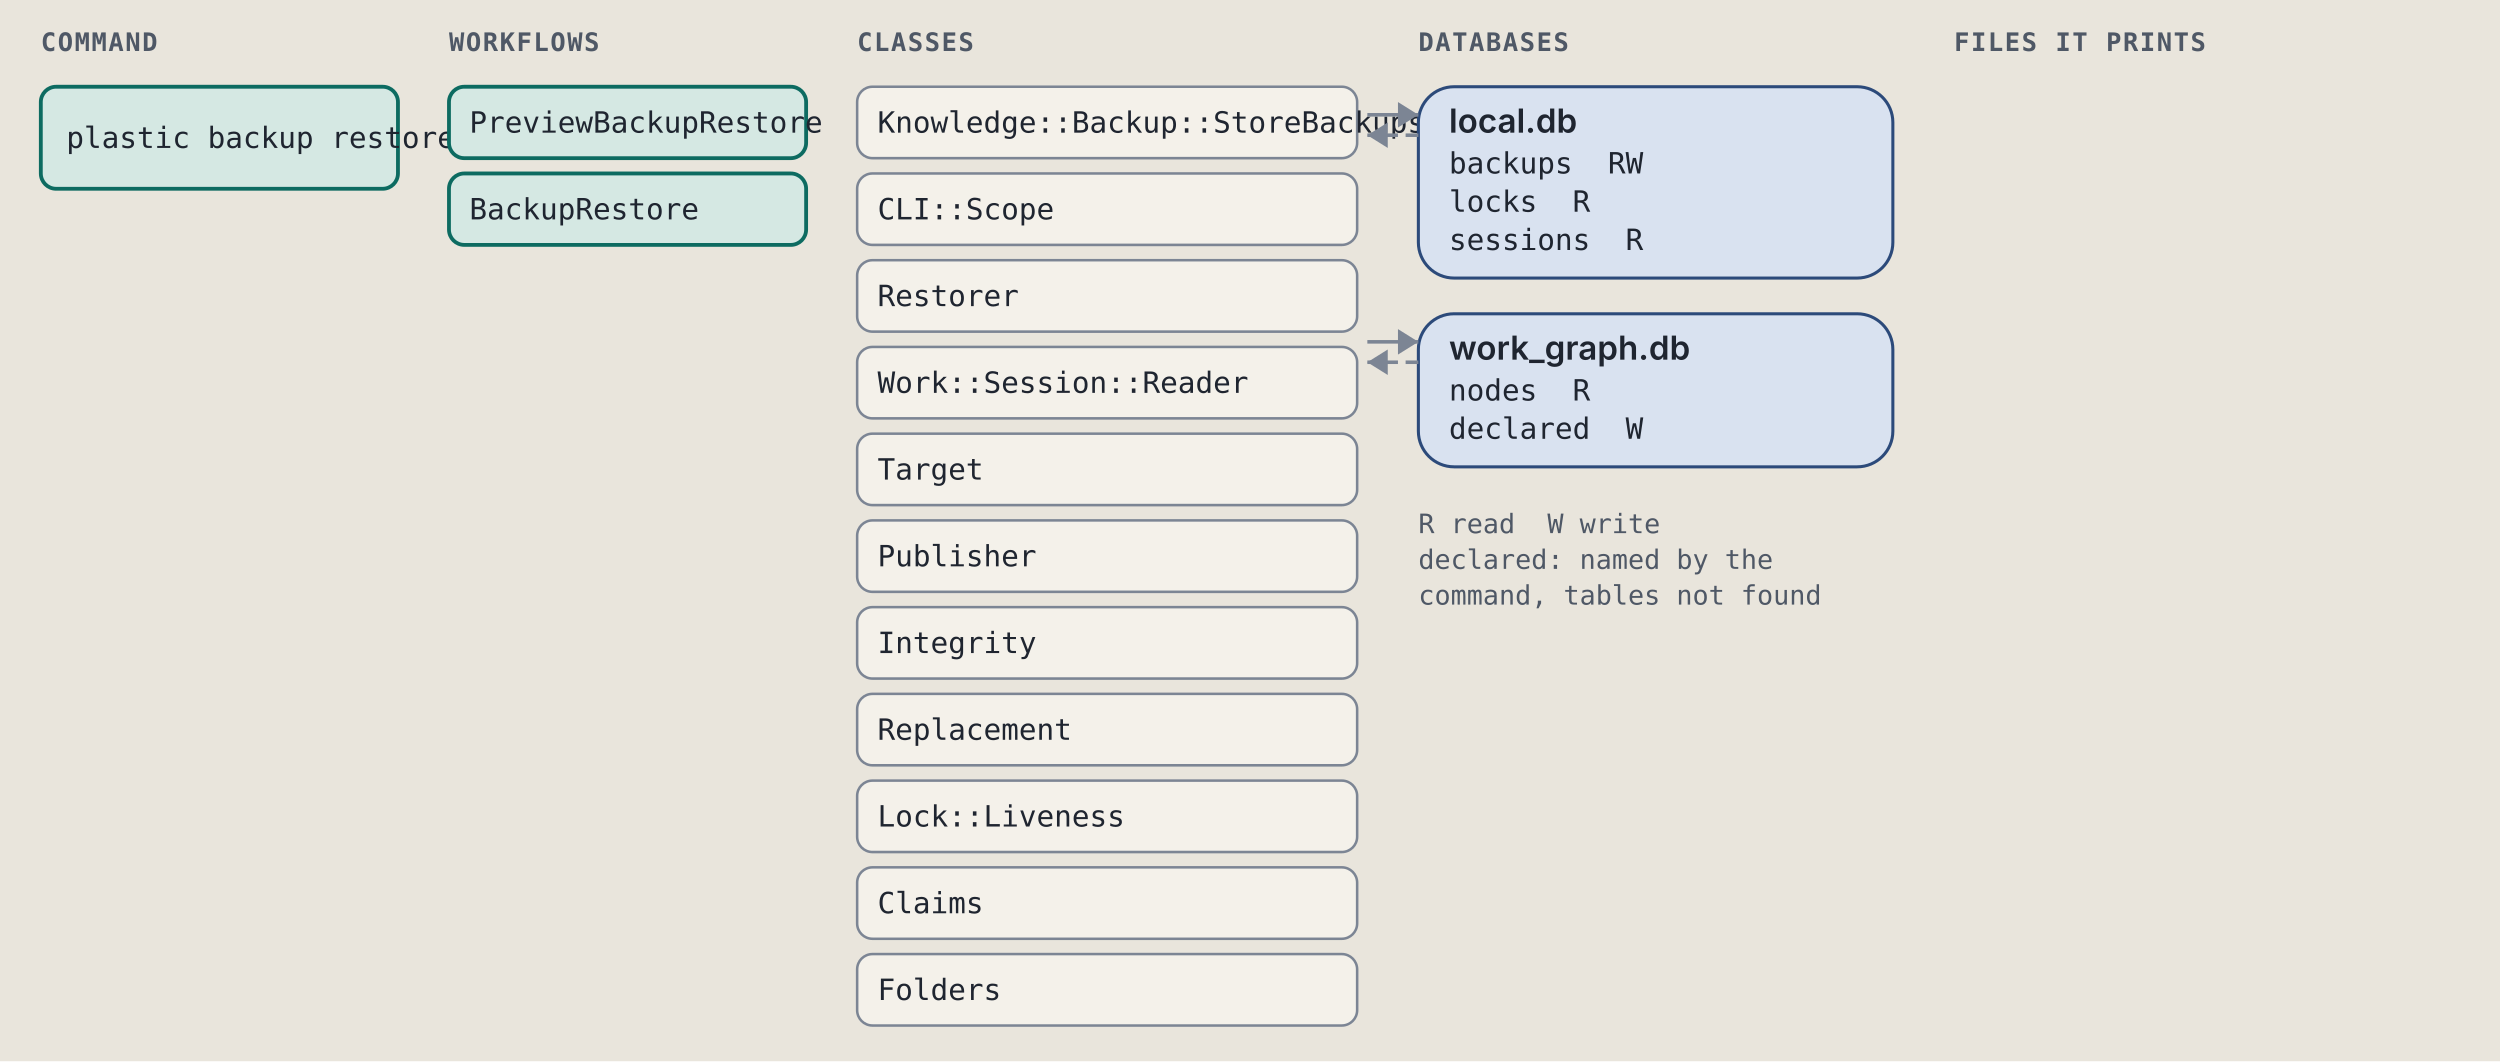
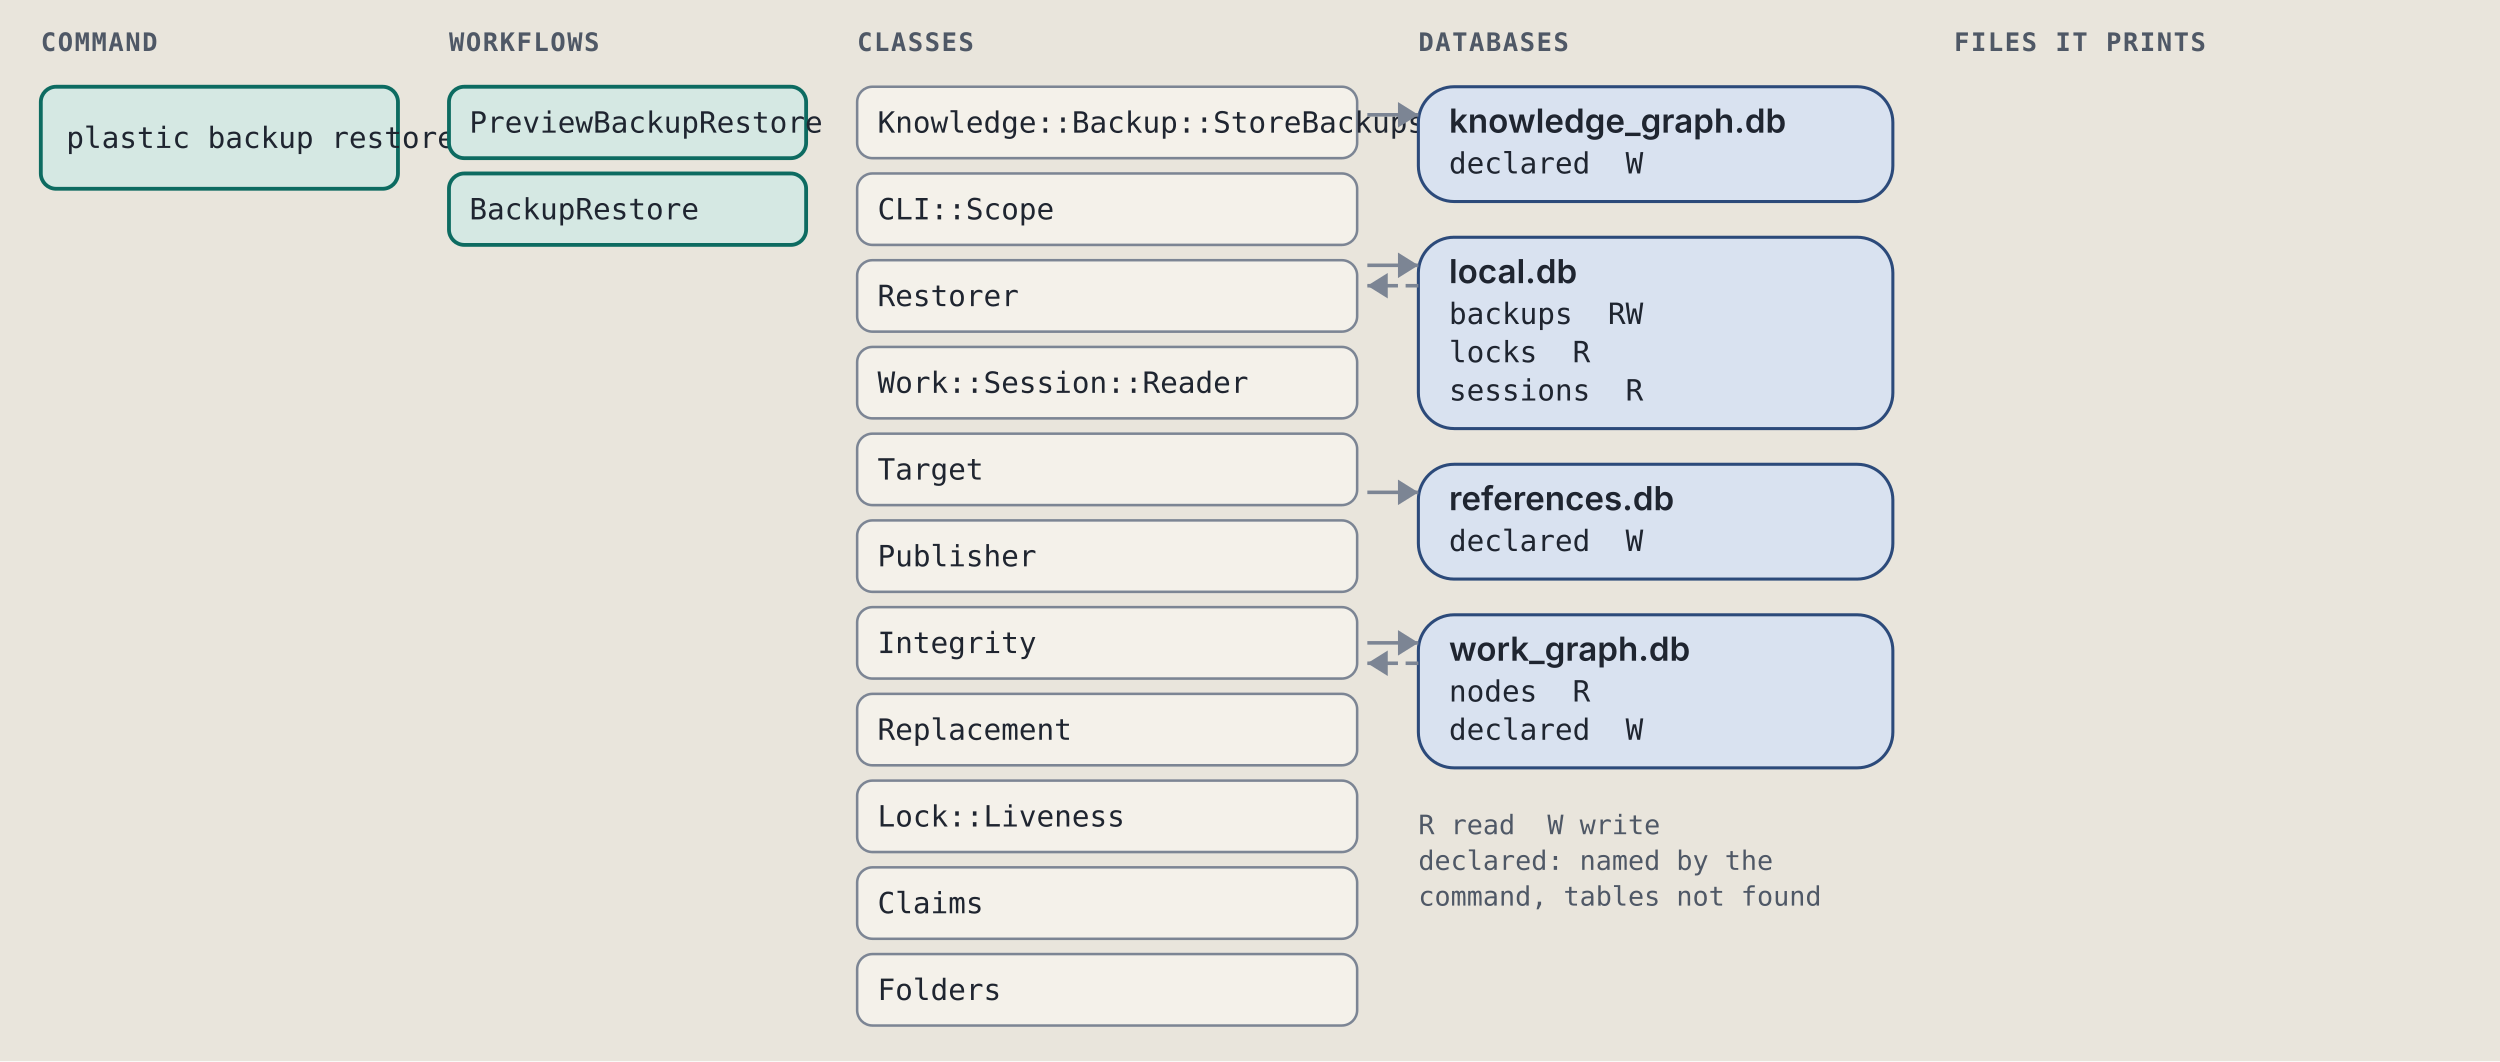
<svg xmlns="http://www.w3.org/2000/svg" viewBox="0 0 980 416" width="980" height="416" role="img" xml:space="preserve">
  <style>.ground { fill: #e9e5dc; }
.card { fill: #f4f1ea; stroke: #7c8594; stroke-width: 1; }
.lane-code { fill: #d5e8e3; stroke: #0d6b61; stroke-width: 1.5; }
.lane-agent { fill: #f1e2c7; stroke: #9a5508; stroke-width: 1.5; }
.stop-refusal { fill: #e4dcf5; stroke: #5b35b0; stroke-width: 1.2; }
.stop-failure { fill: #f4d9d4; stroke: #a8261b; stroke-width: 1.2; }
.end { fill: #d9e2f0; stroke: #2c4a7a; stroke-width: 1.2; }
.wire { fill: none; stroke: #7c8594; stroke-width: 1.4; }
.wire-read { fill: none; stroke: #7c8594; stroke-width: 1.4; stroke-dasharray: 5 3; }
.wire-refusal { fill: none; stroke: #5b35b0; stroke-width: 1.2; stroke-dasharray: 4 3; }
.wire-failure { fill: none; stroke: #a8261b; stroke-width: 1.2; stroke-dasharray: 4 3; }
.head { fill: #7c8594; }
.t { fill: #1f2530; font: 12px "IBM Plex Sans", system-ui, -apple-system, "Segoe UI", sans-serif; }
.tb { fill: #1f2530; font: 600 13px "IBM Plex Sans", system-ui, -apple-system, "Segoe UI", sans-serif; }
.tm { fill: #1f2530; font: 11.5px "IBM Plex Mono", ui-monospace, Menlo, Consolas, monospace; }
.tag { font: 600 10px "IBM Plex Mono", ui-monospace, Menlo, Consolas, monospace; letter-spacing: .06em; }
.tag-code { fill: #0d6b61; } .tag-agent { fill: #9a5508; } .tag-refusal { fill: #5b35b0; }
.tag-failure { fill: #a8261b; } .tag-end { fill: #2c4a7a; } .tag-muted { fill: #4f5866; }
.tm.tag-muted { font-size: 10.5px; }
.db { fill: #d9e2f0; stroke: #2c4a7a; stroke-width: 1.2; }
.codebox { fill: #f4f1ea; stroke: #7c8594; stroke-width: 1; }
.cx { fill: #1f2530; font: 12px "IBM Plex Mono", ui-monospace, Menlo, Consolas, monospace; white-space: pre; }
.cx-n { fill: #4f5866; font: 11px "IBM Plex Mono", ui-monospace, Menlo, Consolas, monospace; }
.cx-k { fill: #5b35b0; } .cx-s { fill: #9a5508; } .cx-y { fill: #0d6b61; }
.cx-w { fill: #2c4a7a; font-weight: 600; } .cx-t { fill: #a8261b; } .cx-c { fill: #4f5866; font-style: italic; }
.badge { fill: #2c4a7a; } .badge-t { fill: #e9e5dc; font: 600 11px "IBM Plex Mono", ui-monospace, Menlo, Consolas, monospace; }
.bracket { fill: none; stroke: #2c4a7a; stroke-width: 1.4; }
.term { fill: #16191e; stroke: #7c8594; stroke-width: 1; }
.term-t { fill: #e6e2d8; font: 12px "IBM Plex Mono", ui-monospace, Menlo, Consolas, monospace; }
.term-p { fill: #8fd18f; font: 12px "IBM Plex Mono", ui-monospace, Menlo, Consolas, monospace; }
.term-m { fill: #a3abb6; font: 12px "IBM Plex Mono", ui-monospace, Menlo, Consolas, monospace; }
.big { font: 700 36px "IBM Plex Mono", ui-monospace, Menlo, Consolas, monospace; }

@media (prefers-color-scheme: dark) {
.ground { fill: #171a1f; }
.card { fill: #20242b; stroke: #8a93a2; stroke-width: 1; }
.lane-code { fill: #173a36; stroke: #5cc4b4; stroke-width: 1.5; }
.lane-agent { fill: #3d2e17; stroke: #e5a95a; stroke-width: 1.5; }
.stop-refusal { fill: #2d2445; stroke: #b59cf2; stroke-width: 1.2; }
.stop-failure { fill: #45211e; stroke: #f2958a; stroke-width: 1.2; }
.end { fill: #1f2c42; stroke: #97b6e8; stroke-width: 1.2; }
.wire { fill: none; stroke: #8a93a2; stroke-width: 1.4; }
.wire-read { fill: none; stroke: #8a93a2; stroke-width: 1.4; stroke-dasharray: 5 3; }
.wire-refusal { fill: none; stroke: #b59cf2; stroke-width: 1.2; stroke-dasharray: 4 3; }
.wire-failure { fill: none; stroke: #f2958a; stroke-width: 1.2; stroke-dasharray: 4 3; }
.head { fill: #8a93a2; }
.t { fill: #e8e4da; font: 12px "IBM Plex Sans", system-ui, -apple-system, "Segoe UI", sans-serif; }
.tb { fill: #e8e4da; font: 600 13px "IBM Plex Sans", system-ui, -apple-system, "Segoe UI", sans-serif; }
.tm { fill: #e8e4da; font: 11.5px "IBM Plex Mono", ui-monospace, Menlo, Consolas, monospace; }
.tag { font: 600 10px "IBM Plex Mono", ui-monospace, Menlo, Consolas, monospace; letter-spacing: .06em; }
.tag-code { fill: #5cc4b4; } .tag-agent { fill: #e5a95a; } .tag-refusal { fill: #b59cf2; }
.tag-failure { fill: #f2958a; } .tag-end { fill: #97b6e8; } .tag-muted { fill: #b3b9c3; }
.tm.tag-muted { font-size: 10.5px; }
.db { fill: #1f2c42; stroke: #97b6e8; stroke-width: 1.2; }
.codebox { fill: #20242b; stroke: #8a93a2; stroke-width: 1; }
.cx { fill: #e8e4da; font: 12px "IBM Plex Mono", ui-monospace, Menlo, Consolas, monospace; white-space: pre; }
.cx-n { fill: #b3b9c3; font: 11px "IBM Plex Mono", ui-monospace, Menlo, Consolas, monospace; }
.cx-k { fill: #b59cf2; } .cx-s { fill: #e5a95a; } .cx-y { fill: #5cc4b4; }
.cx-w { fill: #97b6e8; font-weight: 600; } .cx-t { fill: #f2958a; } .cx-c { fill: #b3b9c3; font-style: italic; }
.badge { fill: #97b6e8; } .badge-t { fill: #171a1f; font: 600 11px "IBM Plex Mono", ui-monospace, Menlo, Consolas, monospace; }
.bracket { fill: none; stroke: #97b6e8; stroke-width: 1.4; }
.term { fill: #16191e; stroke: #8a93a2; stroke-width: 1; }
.term-t { fill: #e6e2d8; font: 12px "IBM Plex Mono", ui-monospace, Menlo, Consolas, monospace; }
.term-p { fill: #8fd18f; font: 12px "IBM Plex Mono", ui-monospace, Menlo, Consolas, monospace; }
.term-m { fill: #a3abb6; font: 12px "IBM Plex Mono", ui-monospace, Menlo, Consolas, monospace; }
.big { font: 700 36px "IBM Plex Mono", ui-monospace, Menlo, Consolas, monospace; }
}</style>
  <rect width="100%" height="100%" class="ground" />
  <text x="16" y="20" class="tag tag-muted" text-anchor="start">COMMAND</text>
  <text x="176" y="20" class="tag tag-muted" text-anchor="start">WORKFLOWS</text>
  <text x="336" y="20" class="tag tag-muted" text-anchor="start">CLASSES</text>
  <text x="556" y="20" class="tag tag-muted" text-anchor="start">DATABASES</text>
  <text x="766" y="20" class="tag tag-muted" text-anchor="start">FILES IT PRINTS</text>
  <rect x="16" y="34" width="140" height="40" rx="6" class="lane-code" />
  <text x="26" y="58" class="tm" text-anchor="start">plastic backup restore</text>
  <rect x="176" y="34" width="140" height="28" rx="6" class="lane-code" />
  <text x="184" y="52" class="tm" text-anchor="start">PreviewBackupRestore</text>
  <rect x="176" y="68" width="140" height="28" rx="6" class="lane-code" />
  <text x="184" y="86" class="tm" text-anchor="start">BackupRestore</text>
  <rect x="336" y="34" width="196" height="28" rx="6" class="card" />
  <text x="344" y="52" class="tm" text-anchor="start">Knowledge::Backup::StoreBackups</text>
  <rect x="336" y="68" width="196" height="28" rx="6" class="card" />
  <text x="344" y="86" class="tm" text-anchor="start">CLI::Scope</text>
  <rect x="336" y="102" width="196" height="28" rx="6" class="card" />
  <text x="344" y="120" class="tm" text-anchor="start">Restorer</text>
  <rect x="336" y="136" width="196" height="28" rx="6" class="card" />
  <text x="344" y="154" class="tm" text-anchor="start">Work::Session::Reader</text>
  <rect x="336" y="170" width="196" height="28" rx="6" class="card" />
  <text x="344" y="188" class="tm" text-anchor="start">Target</text>
  <rect x="336" y="204" width="196" height="28" rx="6" class="card" />
  <text x="344" y="222" class="tm" text-anchor="start">Publisher</text>
  <rect x="336" y="238" width="196" height="28" rx="6" class="card" />
  <text x="344" y="256" class="tm" text-anchor="start">Integrity</text>
  <rect x="336" y="272" width="196" height="28" rx="6" class="card" />
  <text x="344" y="290" class="tm" text-anchor="start">Replacement</text>
  <rect x="336" y="306" width="196" height="28" rx="6" class="card" />
  <text x="344" y="324" class="tm" text-anchor="start">Lock::Liveness</text>
  <rect x="336" y="340" width="196" height="28" rx="6" class="card" />
  <text x="344" y="358" class="tm" text-anchor="start">Claims</text>
  <rect x="336" y="374" width="196" height="28" rx="6" class="card" />
  <text x="344" y="392" class="tm" text-anchor="start">Folders</text>
-   <rect x="556" y="34" width="186" height="75" rx="14" class="db" />
-   <text x="568" y="52" class="tb" text-anchor="start">local.db</text>
-   <text x="568" y="68" class="tm" text-anchor="start">backups  RW</text>
-   <text x="568" y="83" class="tm" text-anchor="start">locks  R</text>
-   <text x="568" y="98" class="tm" text-anchor="start">sessions  R</text>
+   <rect x="556" y="34" width="186" height="45" rx="14" class="db" />
+   <text x="568" y="52" class="tb" text-anchor="start">knowledge_graph.db</text>
+   <text x="568" y="68" class="tm" text-anchor="start">declared  W</text>
  <path d="M 536 45 L 556 45" class="wire" />
  <path d="M 548 40 L 556 45 L 548 50 Z" class="head" />
-   <path d="M 556 53 L 536 53" class="wire-read" />
-   <path d="M 544 48 L 536 53 L 544 58 Z" class="head" />
-   <rect x="556" y="123" width="186" height="60" rx="14" class="db" />
-   <text x="568" y="141" class="tb" text-anchor="start">work_graph.db</text>
-   <text x="568" y="157" class="tm" text-anchor="start">nodes  R</text>
-   <text x="568" y="172" class="tm" text-anchor="start">declared  W</text>
-   <path d="M 536 134 L 556 134" class="wire" />
-   <path d="M 548 129 L 556 134 L 548 139 Z" class="head" />
-   <path d="M 556 142 L 536 142" class="wire-read" />
-   <path d="M 544 137 L 536 142 L 544 147 Z" class="head" />
-   <text x="556" y="209" class="tm tag-muted" text-anchor="start">R read  W write</text>
-   <text x="556" y="223" class="tm tag-muted" text-anchor="start">declared: named by the</text>
-   <text x="556" y="237" class="tm tag-muted" text-anchor="start">command, tables not found</text>
+   <rect x="556" y="93" width="186" height="75" rx="14" class="db" />
+   <text x="568" y="111" class="tb" text-anchor="start">local.db</text>
+   <text x="568" y="127" class="tm" text-anchor="start">backups  RW</text>
+   <text x="568" y="142" class="tm" text-anchor="start">locks  R</text>
+   <text x="568" y="157" class="tm" text-anchor="start">sessions  R</text>
+   <path d="M 536 104 L 556 104" class="wire" />
+   <path d="M 548 99 L 556 104 L 548 109 Z" class="head" />
+   <path d="M 556 112 L 536 112" class="wire-read" />
+   <path d="M 544 107 L 536 112 L 544 117 Z" class="head" />
+   <rect x="556" y="182" width="186" height="45" rx="14" class="db" />
+   <text x="568" y="200" class="tb" text-anchor="start">references.db</text>
+   <text x="568" y="216" class="tm" text-anchor="start">declared  W</text>
+   <path d="M 536 193 L 556 193" class="wire" />
+   <path d="M 548 188 L 556 193 L 548 198 Z" class="head" />
+   <rect x="556" y="241" width="186" height="60" rx="14" class="db" />
+   <text x="568" y="259" class="tb" text-anchor="start">work_graph.db</text>
+   <text x="568" y="275" class="tm" text-anchor="start">nodes  R</text>
+   <text x="568" y="290" class="tm" text-anchor="start">declared  W</text>
+   <path d="M 536 252 L 556 252" class="wire" />
+   <path d="M 548 247 L 556 252 L 548 257 Z" class="head" />
+   <path d="M 556 260 L 536 260" class="wire-read" />
+   <path d="M 544 255 L 536 260 L 544 265 Z" class="head" />
+   <text x="556" y="327" class="tm tag-muted" text-anchor="start">R read  W write</text>
+   <text x="556" y="341" class="tm tag-muted" text-anchor="start">declared: named by the</text>
+   <text x="556" y="355" class="tm tag-muted" text-anchor="start">command, tables not found</text>
</svg>
